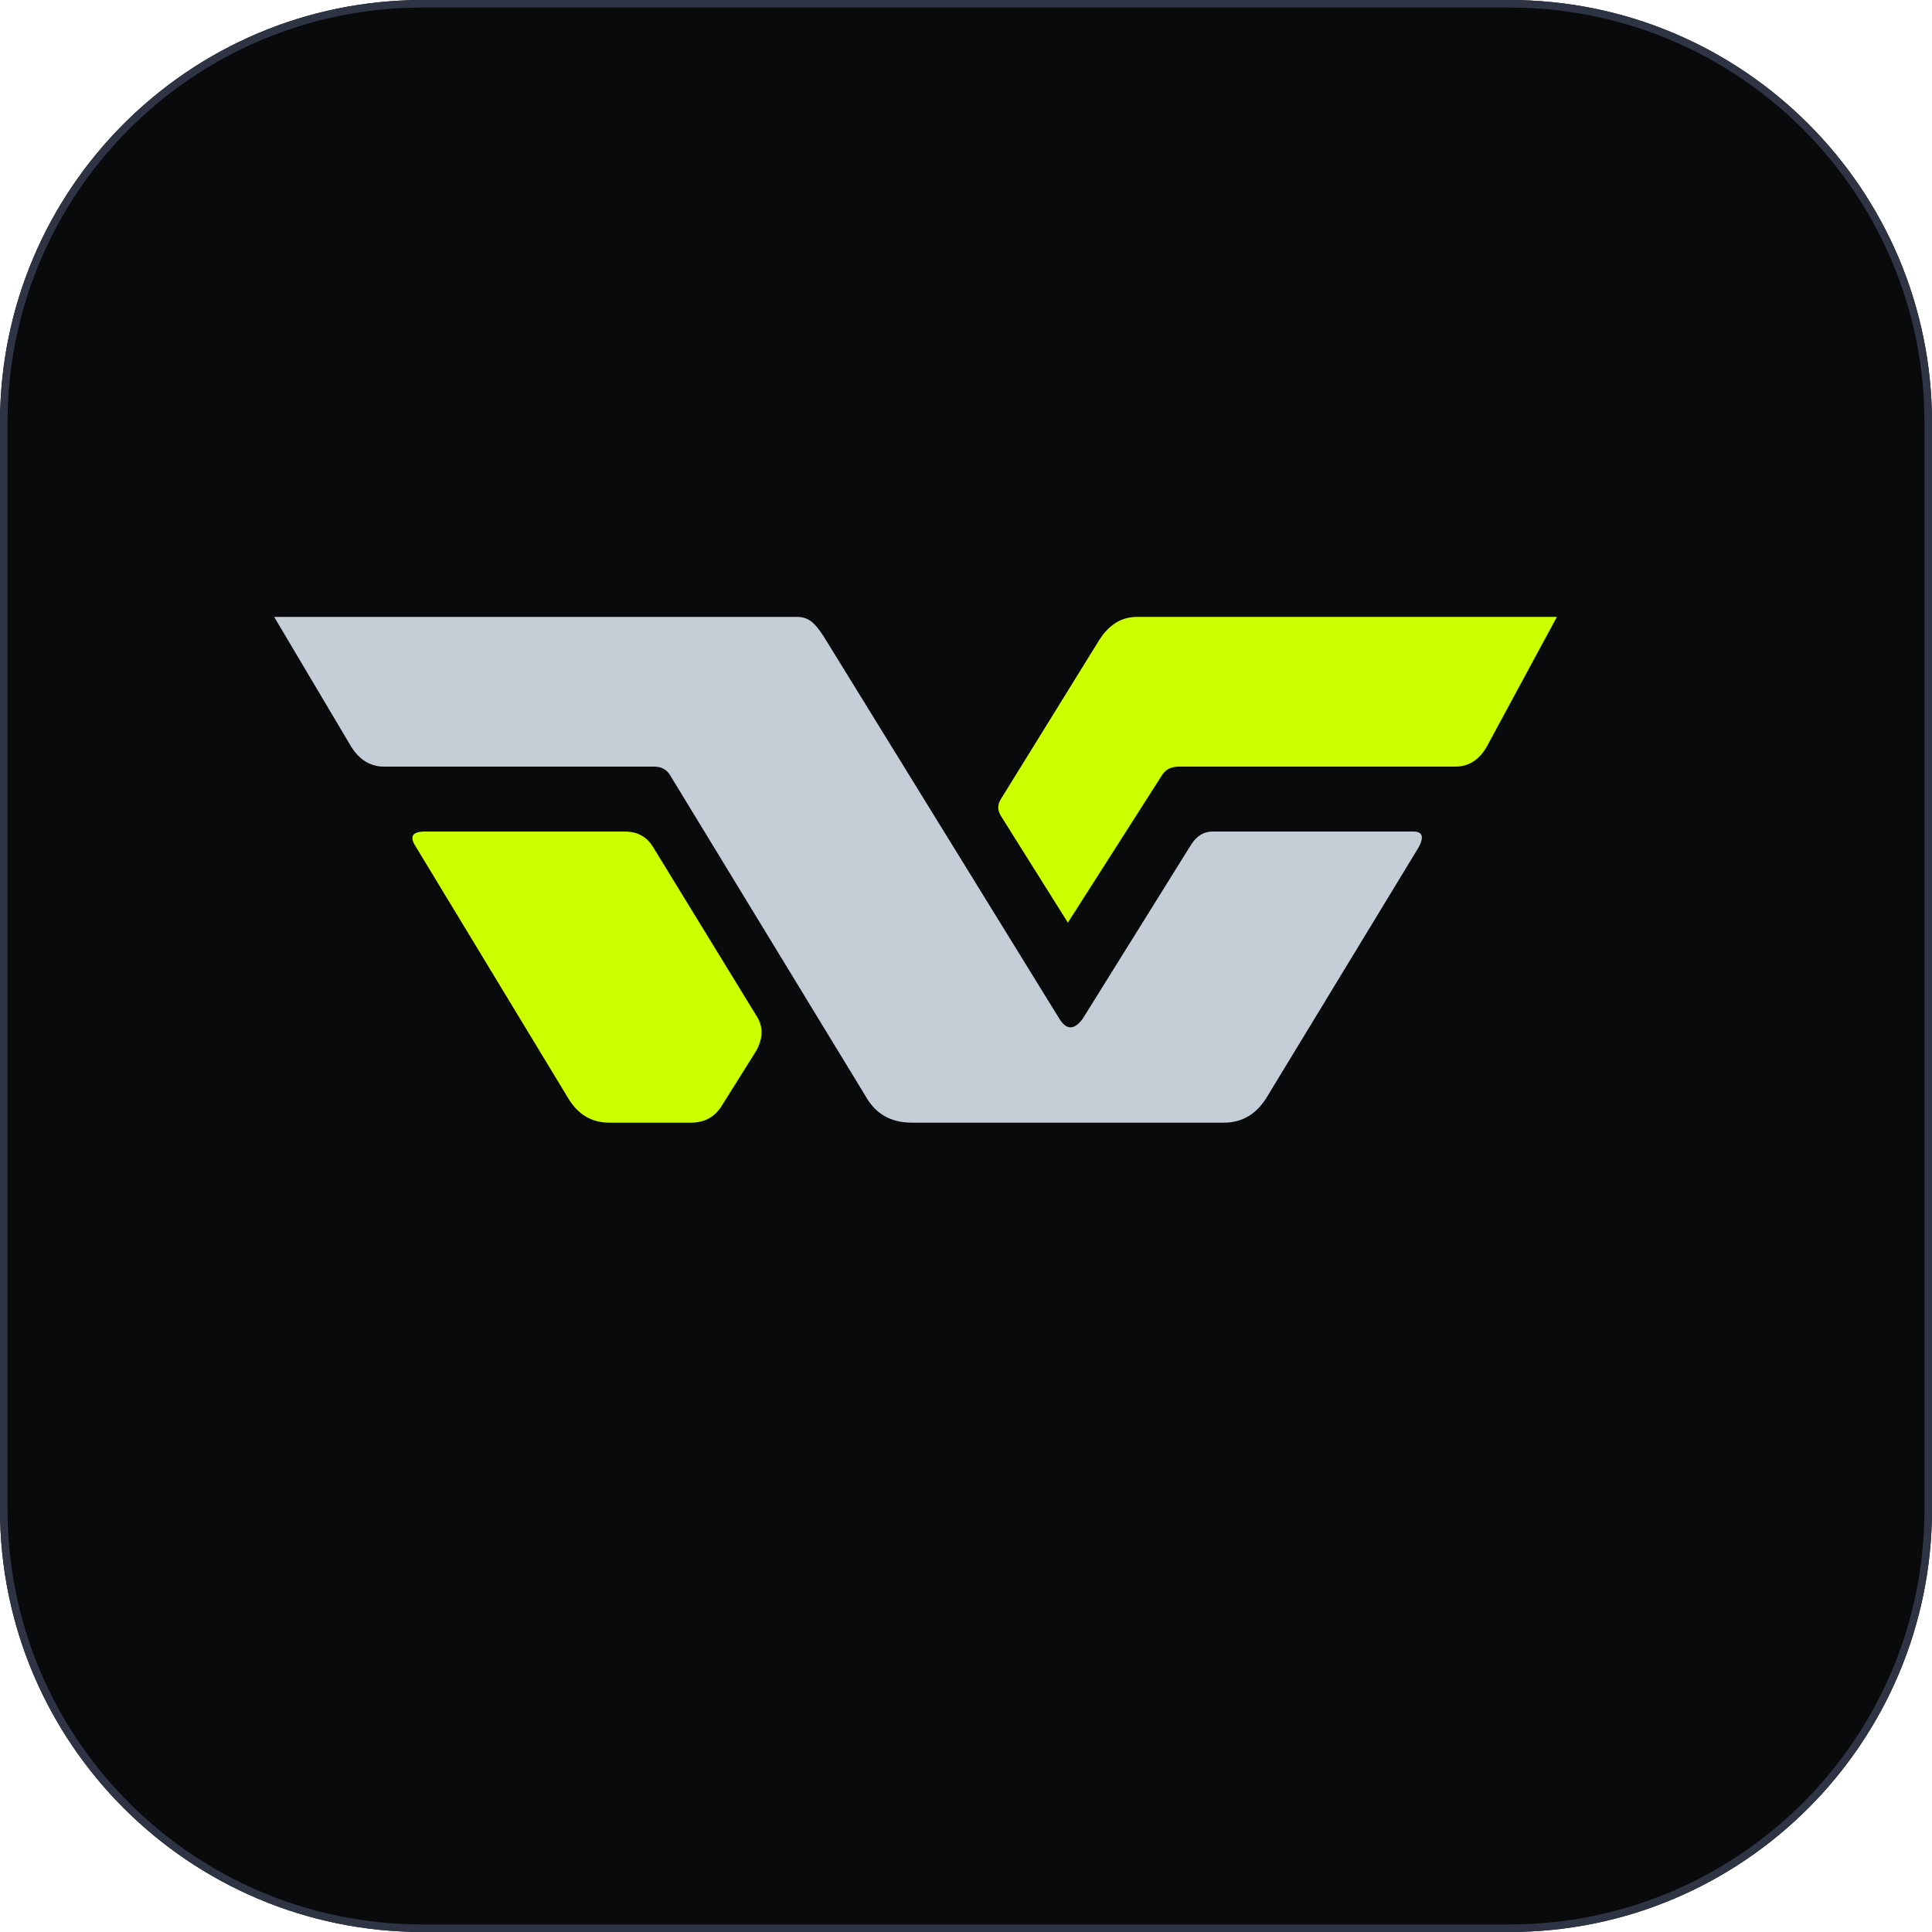
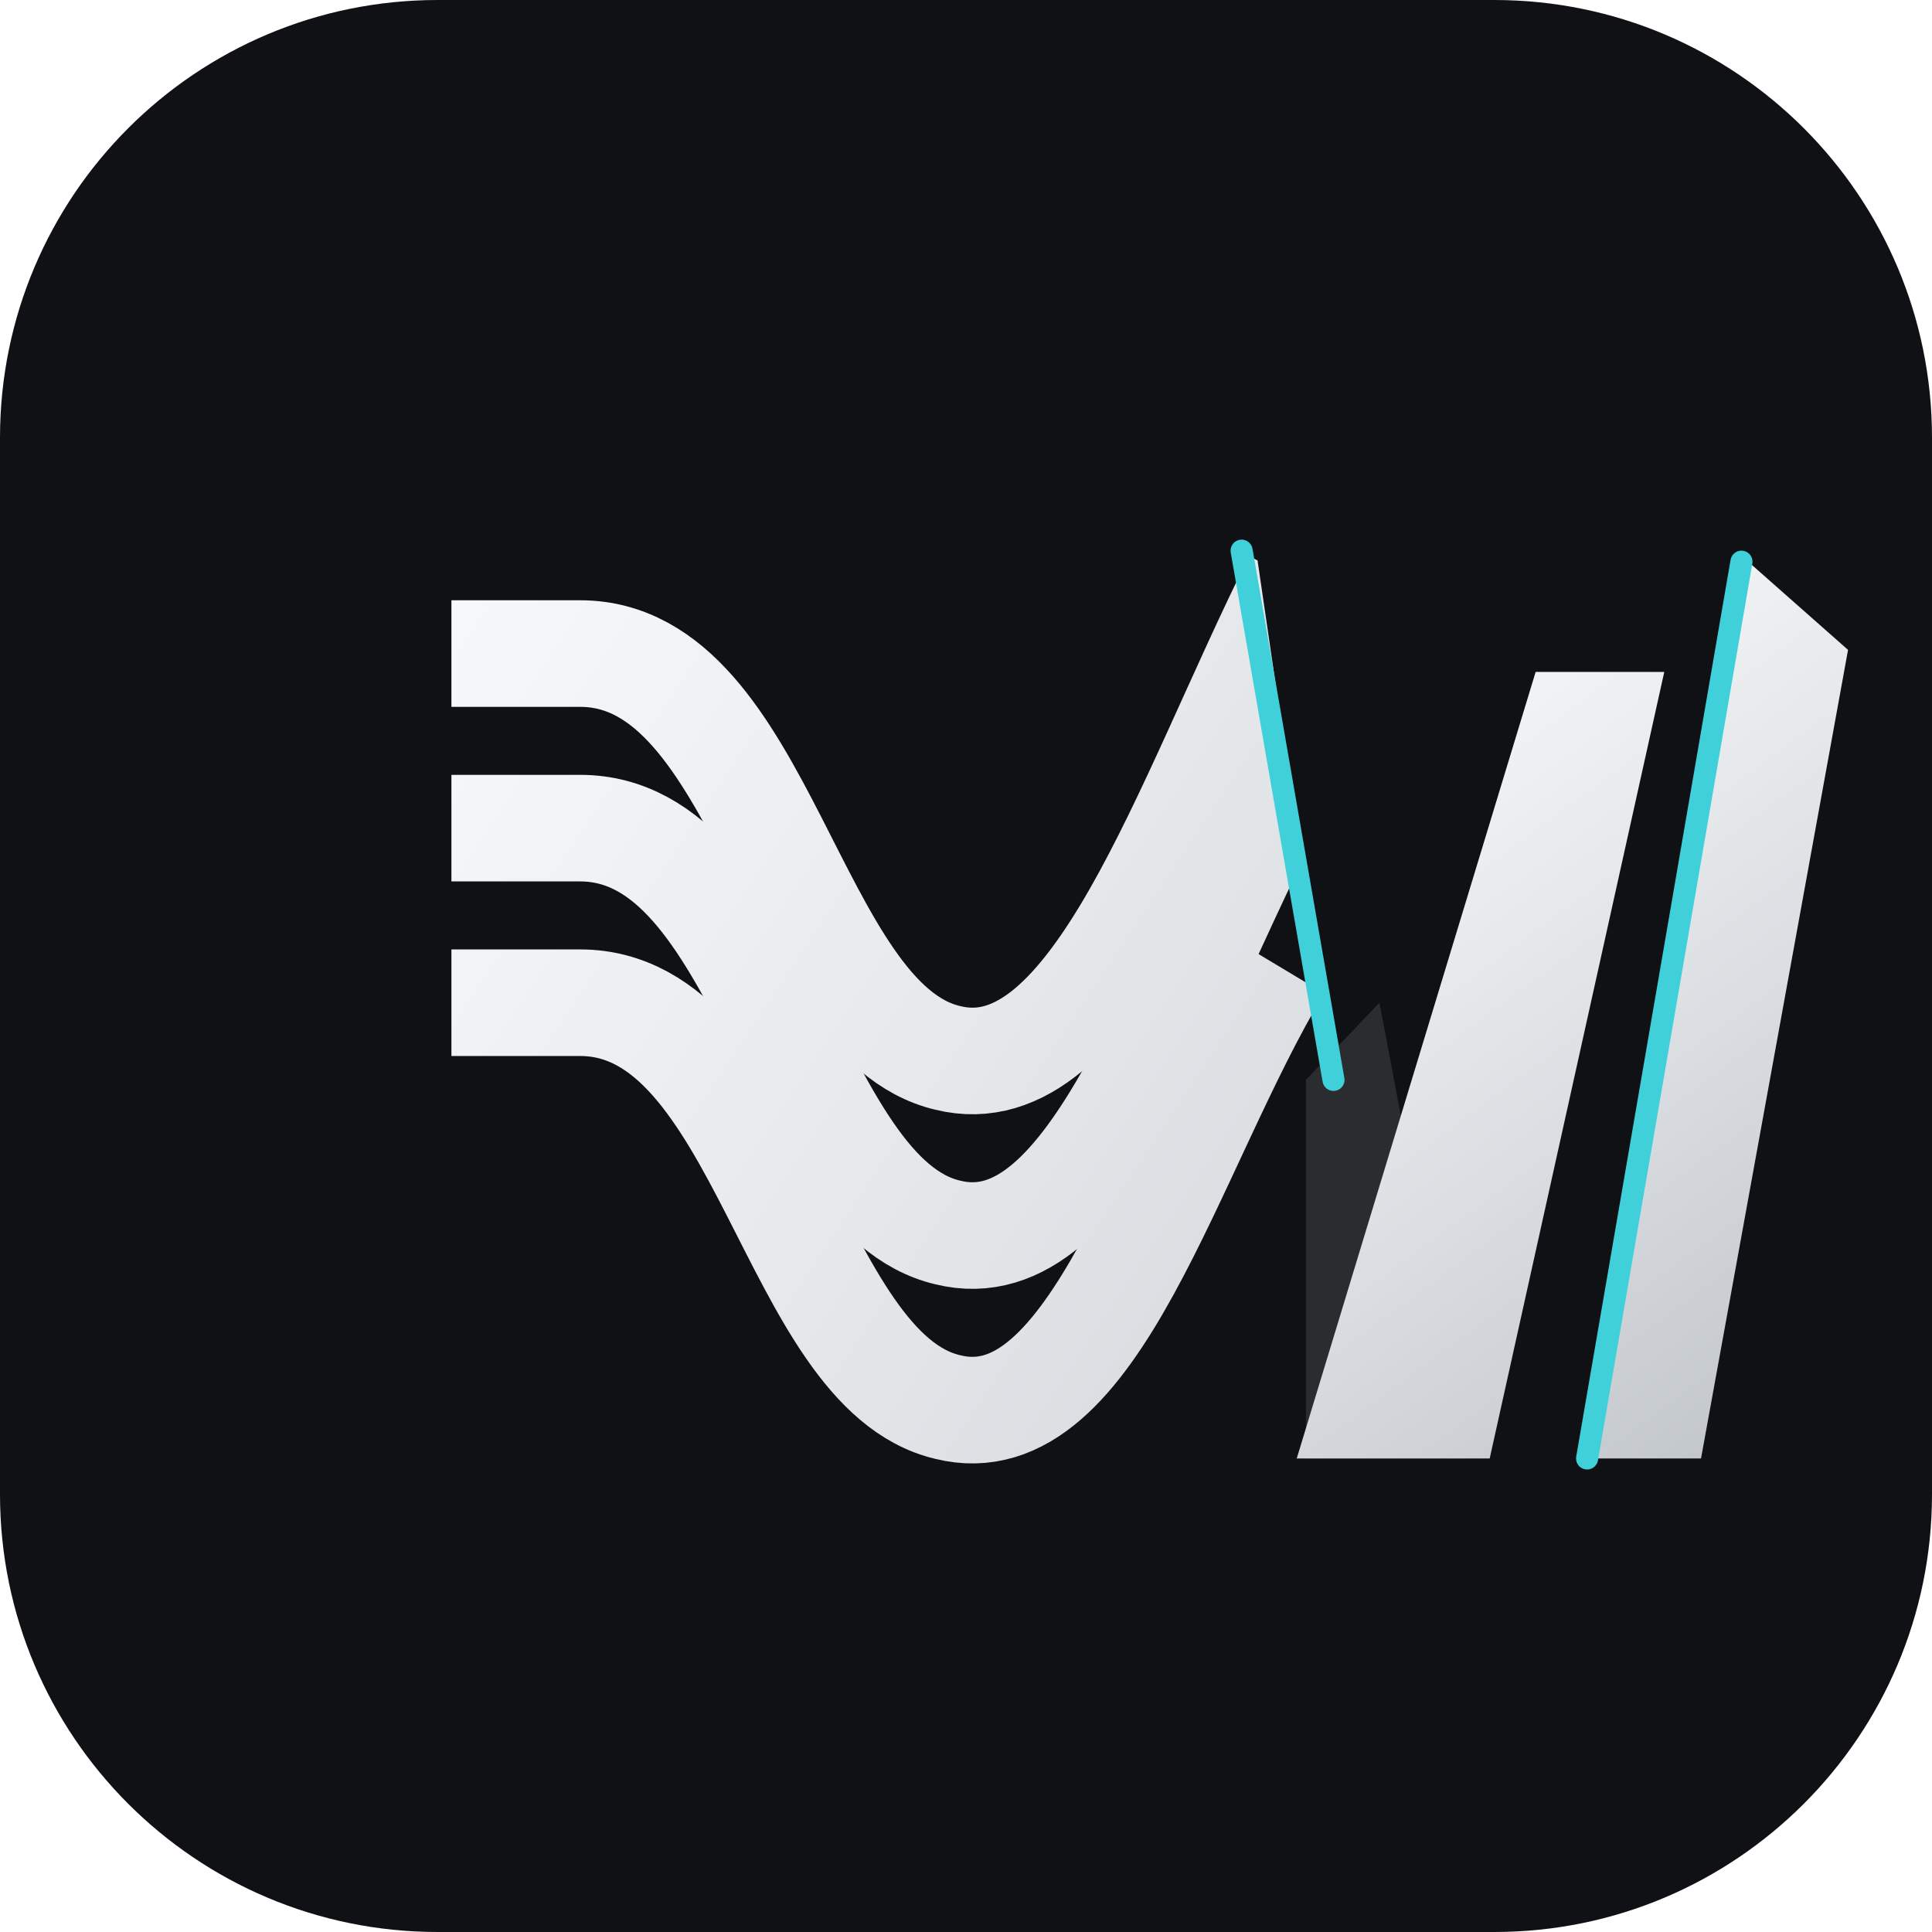
- <svg xmlns="http://www.w3.org/2000/svg" width="100%" height="100%" viewBox="0 0 512 512" role="img" aria-labelledby="title description">
-   <rect width="512" height="512" rx="112" fill="#090A0C" />
-   <rect x="1" y="1" width="510" height="510" rx="111" fill="none" stroke="#2E3444" stroke-width="2" />
-   <g transform="translate(61, 146) scale(1.11)">
-     <path id="shared-path" fill="#C5CED6" d="M 10.5,15.75 H 135.25 C 138,15.75 139.5,17 141.75,20.5 L 198,111.75 Q 200.5,115.75 203.5,111.75 L 229.5,70 Q 231.5,67 234.5,67 H 282.5 Q 285.75,67 283.75,70.75 L 247.75,130 Q 244,136.5 237.25,136.5 H 162.75 Q 155.25,136.5 151.75,130.25 L 105,53.5 Q 103.75,51.5 101.25,51.5 H 36.75 Q 31.75,51.5 28.75,46.5 Z" />
-     <path id="upper-path" fill="#CCFF00" d="M 316.75,15.75 H 216.5 Q 211,15.75 207.5,21.25 L 184,59.25 Q 182.75,61.25 184,63.25 L 200,88.75 L 222.5,53.5 Q 223.75,51.5 226.5,51.5 H 292.5 Q 297.25,51.5 300,46.75 Z" />
-     <path id="lower-path" fill="#CCFF00" d="M 46.5,67 H 94.25 Q 98.75,67 101,70.75 L 125.5,110.75 Q 128.25,114.75 125.5,119.5 L 117.5,132.25 Q 115,136.5 110,136.5 H 90.5 Q 84.25,136.5 80.75,130.75 L 44.25,70.5 Q 42,67 46.5,67 Z" />
+ <svg xmlns="http://www.w3.org/2000/svg" viewBox="0 0 512 512" role="img" aria-labelledby="title desc">
+   <rect width="512" height="512" rx="116" fill="#101114" />
+   <g transform="translate(100.15 119.63) scale(0.487)">
+     <defs>
+       <linearGradient id="darkSilver" x1="60" y1="60" x2="780" y2="540" gradientUnits="userSpaceOnUse">
+         <stop offset="0" stop-color="#F7F8F9" />
+         <stop offset="0.5" stop-color="#E2E5E8" />
+         <stop offset="1" stop-color="#C5C9CE" />
+       </linearGradient>
+       <linearGradient id="darkBlade" x1="500" y1="60" x2="860" y2="548" gradientUnits="userSpaceOnUse">
+         <stop offset="0" stop-color="#FFFFFF" />
+         <stop offset="0.45" stop-color="#E2E5E8" />
+         <stop offset="1" stop-color="#B9BEC4" />
+       </linearGradient>
+       <clipPath id="darkPeak">
+         <path d="M 0 0 H 470 L 520 342 V 560 H 0 Z" />
+       </clipPath>
+     </defs>
+     <g clip-path="url(#darkPeak)" fill="none" stroke="url(#darkSilver)" stroke-width="58" stroke-linecap="butt">
+       <path d="M 40 110 H 110 C 210 110 225 310 310 330 C 390 350 440 190 500 70" />
+       <path d="M 40 205 H 110 C 210 205 225 405 310 425 C 390 445 435 285 495 175" />
+       <path d="M 40 300 H 110 C 210 300 225 500 310 520 C 390 540 430 380 490 280" />
+     </g>
+     <path fill="#2A2C30" d="M 505 342 L 545 300 L 592 548 L 505 548 Z" />
+     <path fill="url(#darkBlade)" d="M 500 548 L 630 120 L 700 120 L 605 548 Z" />
+     <path fill="url(#darkBlade)" d="M 655 548 L 740 55 L 800 108 L 720 548 Z" />
+     <path d="M 470 54 L 520 342" fill="none" stroke="#3FD0DA" stroke-width="12" stroke-linecap="round" />
+     <path d="M 742 60 L 658 548" fill="none" stroke="#3FD0DA" stroke-width="12" stroke-linecap="round" />
  </g>
</svg>
